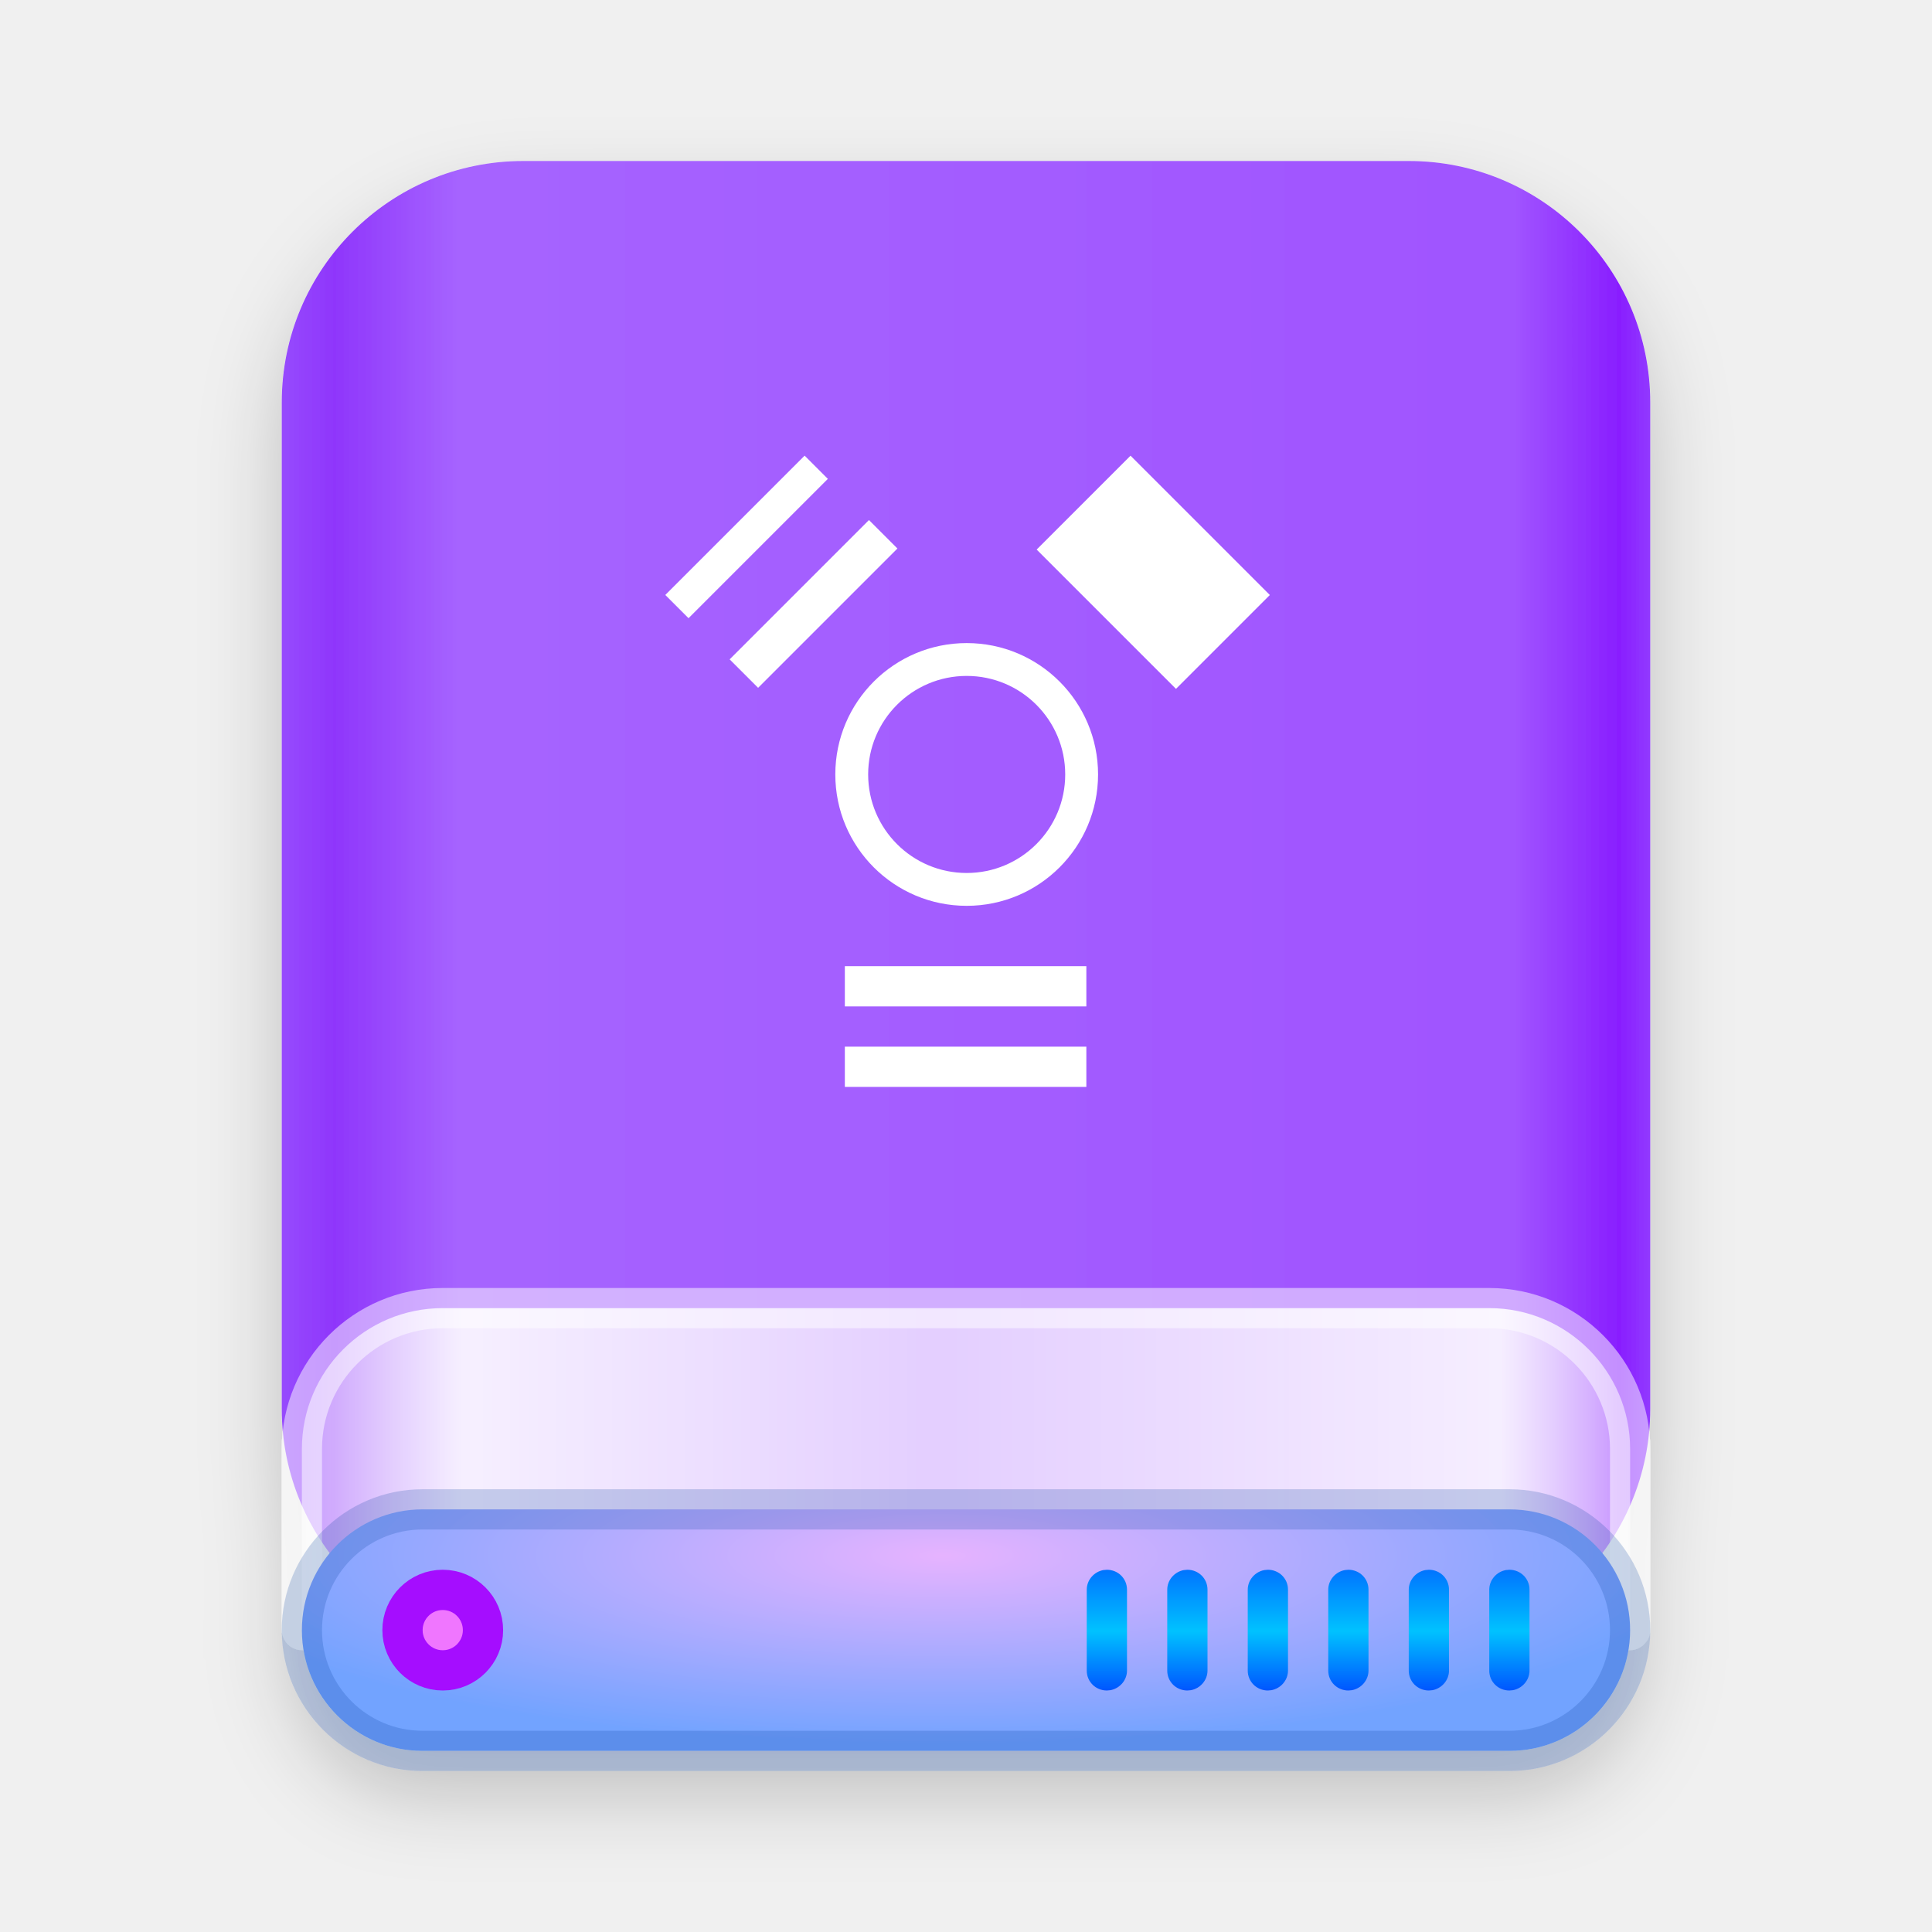
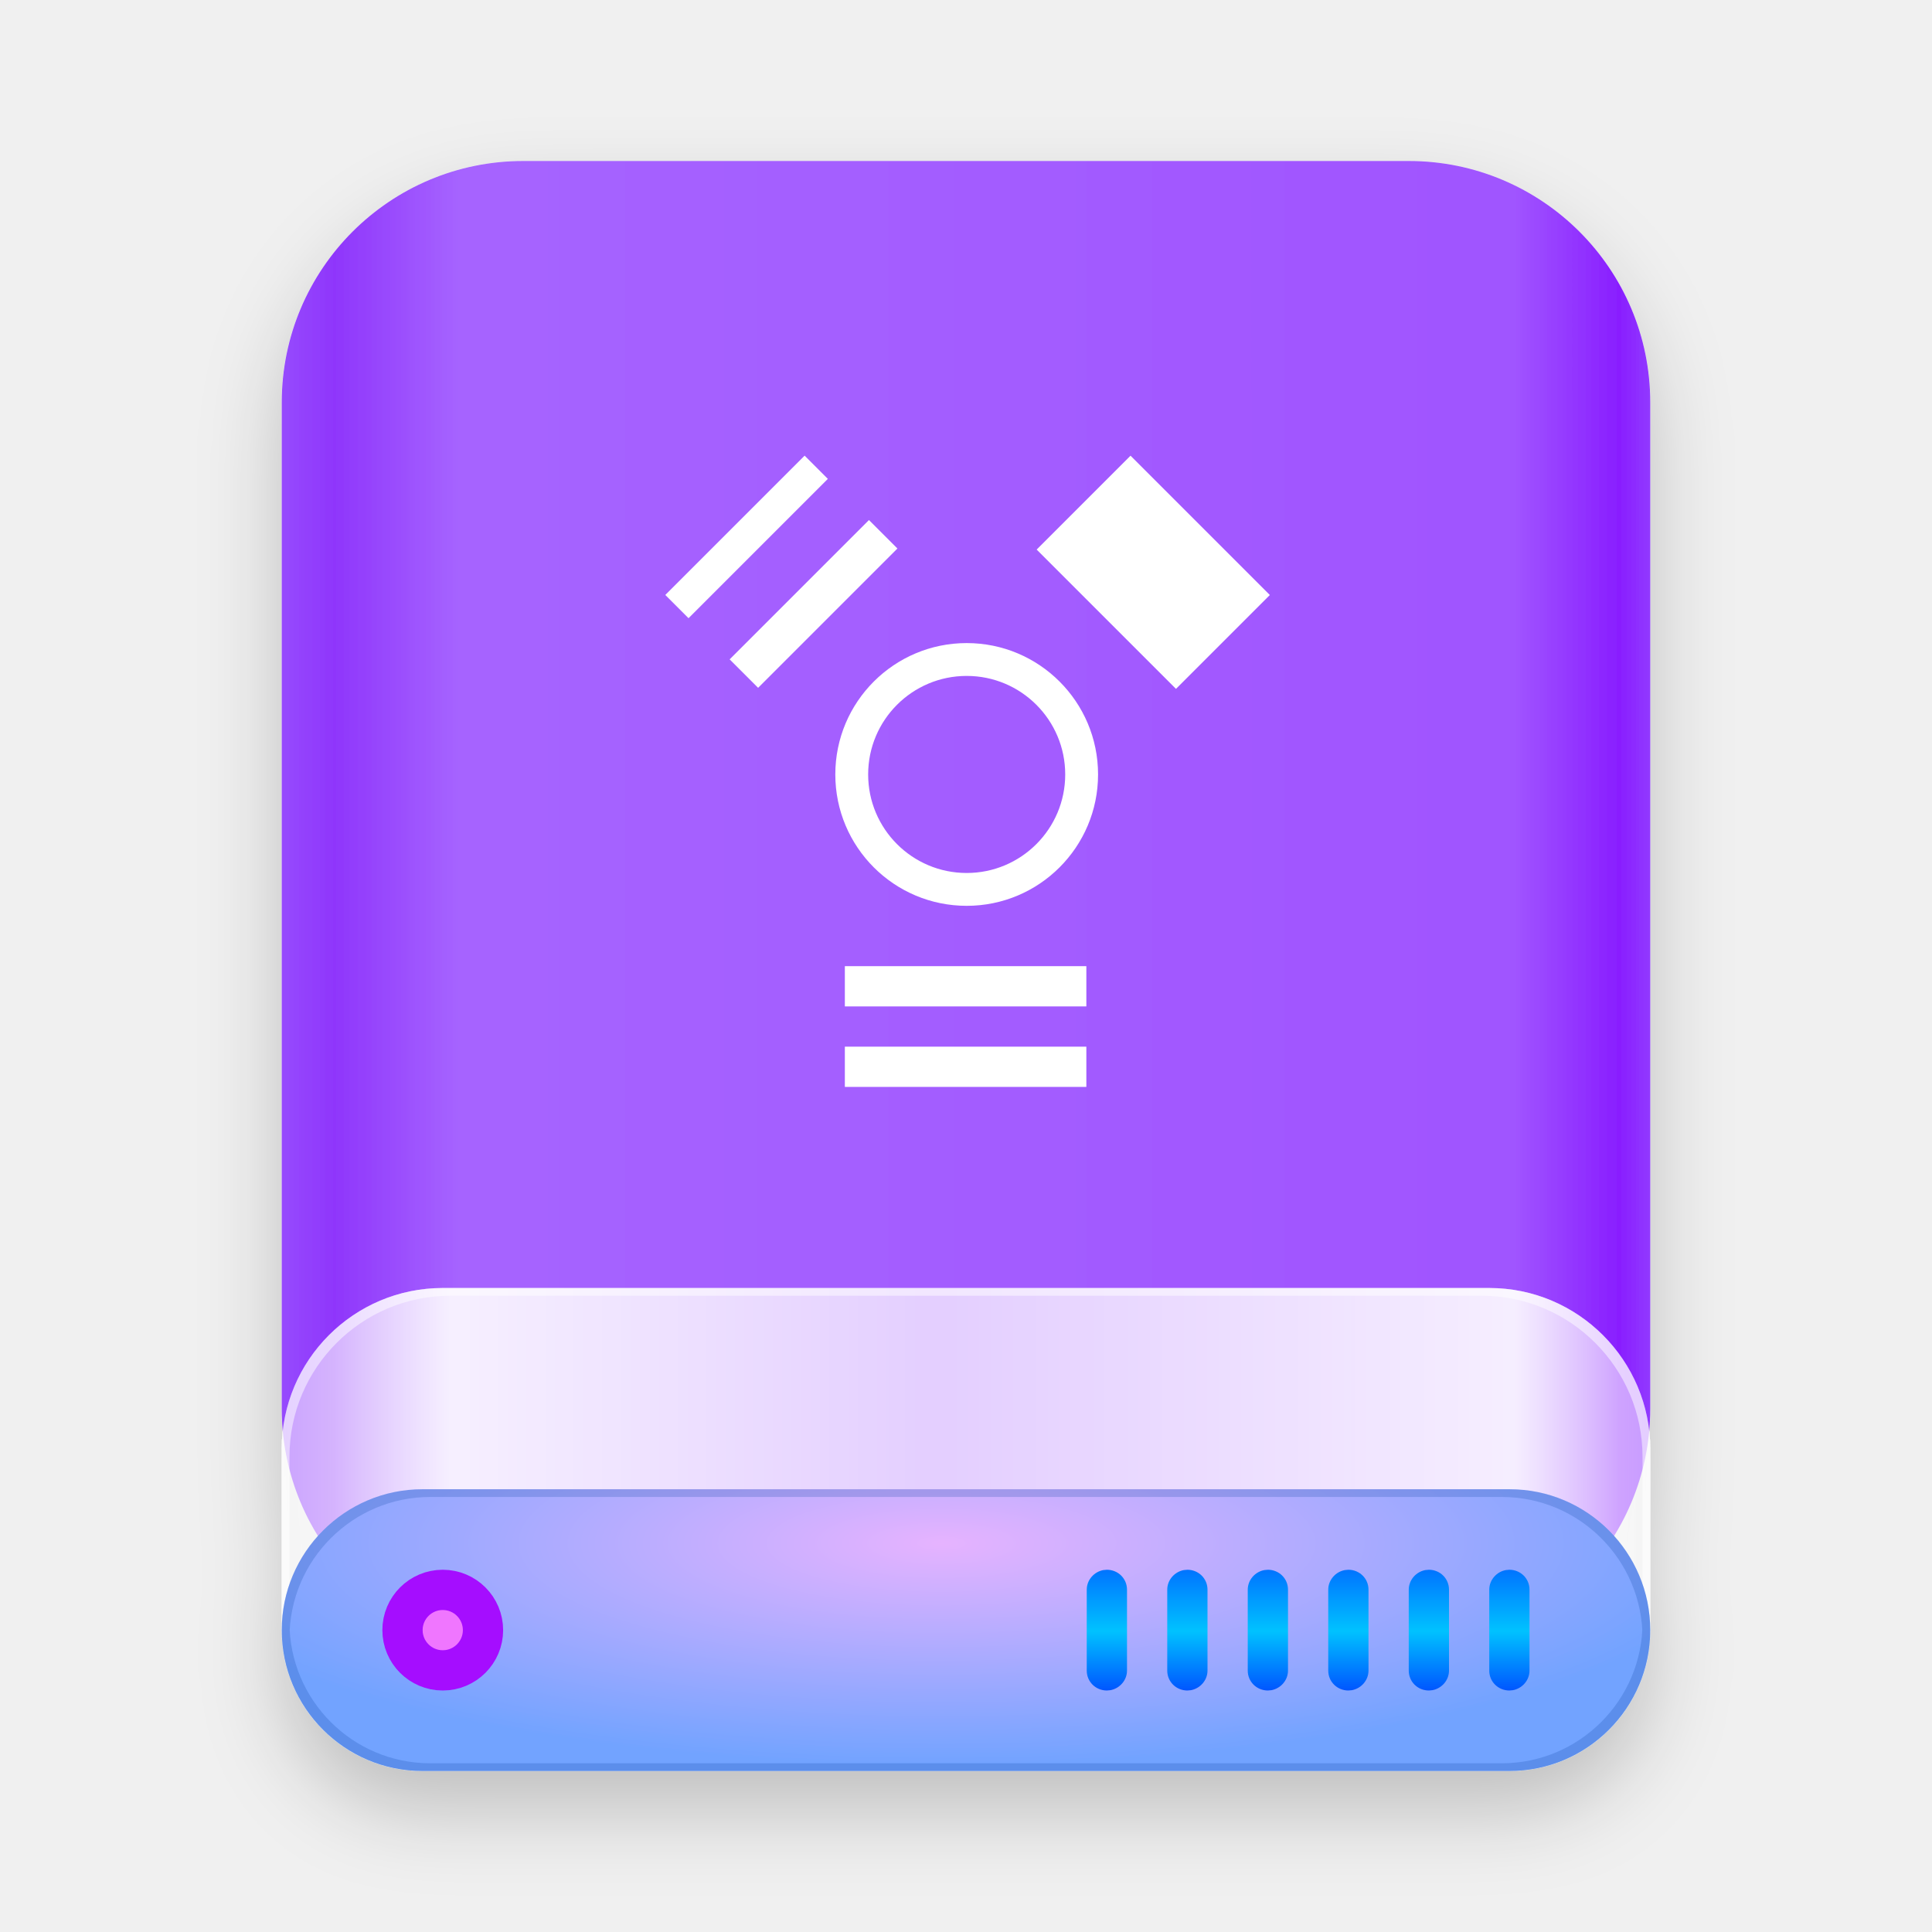
- <svg xmlns="http://www.w3.org/2000/svg" width="48" height="48" viewBox="0 0 48 48">
+ <svg xmlns="http://www.w3.org/2000/svg" xmlns:xlink="http://www.w3.org/1999/xlink" width="48" height="48" viewBox="0 0 48 48">
  <defs>
    <filter id="drive-removable-media-ieee1394-48px-a" width="138.2%" height="132.5%" x="-19.1%" y="-16.2%" filterUnits="objectBoundingBox">
      <feOffset dy="1" in="SourceAlpha" result="shadowOffsetOuter1" />
      <feGaussianBlur in="shadowOffsetOuter1" result="shadowBlurOuter1" stdDeviation="1" />
      <feComposite in="shadowBlurOuter1" in2="SourceAlpha" operator="out" result="shadowBlurOuter1" />
      <feColorMatrix in="shadowBlurOuter1" result="shadowMatrixOuter1" values="0 0 0 0 0   0 0 0 0 0   0 0 0 0 0  0 0 0 0.2 0" />
      <feMerge>
        <feMergeNode in="shadowMatrixOuter1" />
        <feMergeNode in="SourceGraphic" />
      </feMerge>
    </filter>
    <linearGradient id="drive-removable-media-ieee1394-48px-b" x1="102.549%" x2="-2.652%" y1="57.682%" y2="57.682%">
      <stop offset="0%" stop-color="#9B58FF" />
      <stop offset="4.571%" stop-color="#891EFF" />
      <stop offset="11.797%" stop-color="#A054FF" />
      <stop offset="85.095%" stop-color="#A664FF" />
      <stop offset="93.793%" stop-color="#8F36FB" />
      <stop offset="100%" stop-color="#9B58FF" />
    </linearGradient>
    <linearGradient id="drive-removable-media-ieee1394-48px-c" x1="100%" x2="0%" y1="56.43%" y2="56.43%">
      <stop offset="0%" stop-color="#FFF" stop-opacity=".5" />
      <stop offset="9.936%" stop-color="#FFF" stop-opacity=".9" />
      <stop offset="52.356%" stop-color="#FFF" stop-opacity=".7" />
      <stop offset="87.648%" stop-color="#FFF" stop-opacity=".9" />
      <stop offset="100%" stop-color="#FFF" stop-opacity=".5" />
    </linearGradient>
-     <radialGradient id="drive-removable-media-ieee1394-48px-d" cx="48.239%" cy="19.103%" r="78.654%" fx="48.239%" fy="19.103%" gradientTransform="matrix(0 1 -.7372 0 .623 -.291)">
+     <path id="drive-removable-media-ieee1394-48px-d" d="M0,32 C0,29.791 1.792,28 4,28 L30,28 C32.209,28 34,29.8 34,32 L34,36.49 C34,36.772 33.783,37 33.493,37 L0.507,37 C0.227,37 0,36.778 0,36.49 L0,32 Z" />
+     <filter id="drive-removable-media-ieee1394-48px-e" width="102.9%" height="111.1%" x="-1.5%" y="-5.6%" filterUnits="objectBoundingBox">
+       <feMorphology in="SourceAlpha" radius="1" result="shadowSpreadInner1" />
+       <feOffset in="shadowSpreadInner1" result="shadowOffsetInner1" />
+       <feComposite in="shadowOffsetInner1" in2="SourceAlpha" k2="-1" k3="1" operator="arithmetic" result="shadowInnerInner1" />
+       <feColorMatrix in="shadowInnerInner1" values="0 0 0 0 1   0 0 0 0 1   0 0 0 0 1  0 0 0 0.5 0" />
+     </filter>
+     <radialGradient id="drive-removable-media-ieee1394-48px-f" cx="48.239%" cy="19.103%" r="78.654%" fx="48.239%" fy="19.103%" gradientTransform="matrix(0 1 -.7372 0 .623 -.291)">
      <stop offset="0%" stop-color="#E6B3FF" />
      <stop offset="100%" stop-color="#72A3FF" />
    </radialGradient>
-     <linearGradient id="drive-removable-media-ieee1394-48px-e" x1="50%" x2="50%" y1="0%" y2="100%">
+     <path id="drive-removable-media-ieee1394-48px-g" d="M0,36.5 C0,34.567 1.572,33 3.495,33 L30.505,33 C32.435,33 34,34.571 34,36.5 L34,36.5 C34,38.433 32.428,40 30.505,40 L3.495,40 C1.565,40 0,38.429 0,36.5 L0,36.5 Z" />
+     <filter id="drive-removable-media-ieee1394-48px-h" width="102.9%" height="114.3%" x="-1.5%" y="-7.1%" filterUnits="objectBoundingBox">
+       <feMorphology in="SourceAlpha" radius="1" result="shadowSpreadInner1" />
+       <feOffset in="shadowSpreadInner1" result="shadowOffsetInner1" />
+       <feComposite in="shadowOffsetInner1" in2="SourceAlpha" k2="-1" k3="1" operator="arithmetic" result="shadowInnerInner1" />
+       <feColorMatrix in="shadowInnerInner1" values="0 0 0 0 0   0 0 0 0 0.239   0 0 0 0 0.612  0 0 0 0.2 0" />
+     </filter>
+     <linearGradient id="drive-removable-media-ieee1394-48px-i" x1="50%" x2="50%" y1="0%" y2="100%">
      <stop offset="0%" stop-color="#0174FF" />
      <stop offset="50.85%" stop-color="#01C2FF" />
      <stop offset="100%" stop-color="#0056FF" />
    </linearGradient>
  </defs>
  <g fill="none" fill-rule="evenodd">
    <g filter="url(#drive-removable-media-ieee1394-48px-a)" transform="translate(7 4)">
      <rect width="34" height="37" fill="url(#drive-removable-media-ieee1394-48px-b)" rx="6" />
-       <path fill="url(#drive-removable-media-ieee1394-48px-c)" stroke="#FFF" stroke-opacity=".5" d="M0.5,32 L0.5,36.49 C0.5,36.499 0.501,36.5 0.507,36.5 L33.493,36.5 C33.501,36.5 33.5,36.501 33.5,36.49 L33.5,32 C33.5,30.073 31.93,28.5 30,28.5 L4,28.5 C2.068,28.5 0.5,30.067 0.5,32 Z" />
-       <path fill="url(#drive-removable-media-ieee1394-48px-d)" stroke="#003D9C" stroke-opacity=".2" d="M0.5,36.5 C0.5,38.155 1.842,39.5 3.495,39.5 L30.505,39.5 C32.155,39.5 33.5,38.154 33.5,36.5 C33.5,34.845 32.158,33.5 30.505,33.5 L3.495,33.5 C1.845,33.5 0.5,34.846 0.5,36.5 Z" />
-       <path fill="url(#drive-removable-media-ieee1394-48px-e)" d="M11,0 C11.276,0 11.5,0.216 11.5,0.495 L11.5,2.505 C11.5,2.748 11.317,2.95 11.088,2.992 L11,3 C10.724,3 10.5,2.784 10.5,2.505 L10.5,0.495 C10.5,0.252 10.683,0.05 10.912,0.008 L11,0 Z M9,0 C9.276,0 9.5,0.216 9.5,0.495 L9.5,2.505 C9.5,2.748 9.317,2.95 9.088,2.992 L9,3 C8.724,3 8.5,2.784 8.5,2.505 L8.5,0.495 C8.5,0.252 8.683,0.05 8.912,0.008 L9,0 Z M7,0 C7.276,0 7.5,0.216 7.5,0.495 L7.5,2.505 C7.5,2.748 7.317,2.95 7.088,2.992 L7,3 C6.724,3 6.5,2.784 6.5,2.505 L6.5,0.495 C6.5,0.252 6.683,0.05 6.912,0.008 L7,0 Z M5,0 C5.276,0 5.5,0.216 5.5,0.495 L5.5,2.505 C5.5,2.748 5.317,2.95 5.088,2.992 L5,3 C4.724,3 4.5,2.784 4.5,2.505 L4.5,0.495 C4.5,0.252 4.683,0.05 4.912,0.008 L5,0 Z M3,0 C3.276,0 3.5,0.216 3.5,0.495 L3.5,2.505 C3.5,2.748 3.317,2.95 3.088,2.992 L3,3 C2.724,3 2.5,2.784 2.5,2.505 L2.5,0.495 C2.5,0.252 2.683,0.05 2.912,0.008 L3,0 Z M1,0 C1.276,0 1.5,0.216 1.5,0.495 L1.5,2.505 C1.5,2.748 1.317,2.95 1.088,2.992 L1,3 C0.724,3 0.5,2.784 0.5,2.505 L0.5,0.495 C0.5,0.252 0.683,0.05 0.912,0.008 L1,0 Z" transform="translate(19.5 35)" />
+       <use fill="url(#drive-removable-media-ieee1394-48px-c)" xlink:href="#drive-removable-media-ieee1394-48px-d" />
+       <use fill="#000" filter="url(#drive-removable-media-ieee1394-48px-e)" xlink:href="#drive-removable-media-ieee1394-48px-d" />
+       <use fill="url(#drive-removable-media-ieee1394-48px-f)" xlink:href="#drive-removable-media-ieee1394-48px-g" />
+       <use fill="#000" filter="url(#drive-removable-media-ieee1394-48px-h)" xlink:href="#drive-removable-media-ieee1394-48px-g" />
+       <path fill="url(#drive-removable-media-ieee1394-48px-i)" d="M11,0 C11.276,0 11.5,0.216 11.5,0.495 L11.5,2.505 C11.5,2.748 11.317,2.95 11.088,2.992 L11,3 C10.724,3 10.5,2.784 10.5,2.505 L10.5,0.495 C10.5,0.252 10.683,0.05 10.912,0.008 L11,0 Z M9,0 C9.276,0 9.5,0.216 9.5,0.495 L9.5,2.505 C9.5,2.748 9.317,2.95 9.088,2.992 L9,3 C8.724,3 8.5,2.784 8.5,2.505 L8.5,0.495 C8.5,0.252 8.683,0.05 8.912,0.008 L9,0 Z M7,0 C7.276,0 7.5,0.216 7.5,0.495 L7.5,2.505 C7.5,2.748 7.317,2.95 7.088,2.992 L7,3 C6.724,3 6.5,2.784 6.5,2.505 L6.5,0.495 C6.5,0.252 6.683,0.05 6.912,0.008 L7,0 Z M5,0 C5.276,0 5.5,0.216 5.5,0.495 L5.5,2.505 C5.5,2.748 5.317,2.95 5.088,2.992 L5,3 C4.724,3 4.5,2.784 4.5,2.505 L4.5,0.495 C4.5,0.252 4.683,0.05 4.912,0.008 L5,0 Z M3,0 C3.276,0 3.5,0.216 3.5,0.495 L3.5,2.505 C3.5,2.748 3.317,2.95 3.088,2.992 L3,3 C2.724,3 2.5,2.784 2.5,2.505 L2.5,0.495 C2.5,0.252 2.683,0.05 2.912,0.008 L3,0 Z M1,0 C1.276,0 1.5,0.216 1.5,0.495 L1.5,2.505 C1.5,2.748 1.317,2.95 1.088,2.992 L1,3 C0.724,3 0.5,2.784 0.5,2.505 L0.5,0.495 C0.5,0.252 0.683,0.05 0.912,0.008 L1,0 Z" transform="translate(19.5 35)" />
      <path fill="#F076FF" stroke="#A50AFF" d="M4,37.5 C4.552,37.5 5,37.052 5,36.5 C5,35.948 4.552,35.5 4,35.5 C3.448,35.5 3,35.948 3,36.5 C3,37.052 3.448,37.5 4,37.5 Z" />
    </g>
    <g fill="#FFF" transform="translate(16 11)">
      <path d="M8.017,4.977 C6.215,4.977 4.753,6.438 4.753,8.241 C4.753,10.044 6.214,11.505 8.017,11.505 C9.819,11.505 11.281,10.044 11.281,8.241 C11.281,6.438 9.819,4.977 8.017,4.977 L8.017,4.977 Z M8.017,10.689 C6.665,10.689 5.569,9.593 5.569,8.241 C5.569,6.889 6.665,5.793 8.017,5.793 C9.369,5.793 10.465,6.889 10.465,8.241 C10.465,9.593 9.369,10.689 8.017,10.689 L8.017,10.689 Z" />
      <rect width="6" height="1" x="4.99" y="13.004" />
      <rect width="6" height="1" x="4.99" y="15.004" />
      <rect width="4.895" height="1" x="1.831" y="3.663" transform="rotate(135 4.278 4.07)" />
      <polygon points=".1 1.932 4.995 1.932 4.995 2.748 .1 2.748" transform="rotate(135 2.548 2.34)" />
      <polygon points="10.204 1.569 15.099 1.569 15.099 4.867 10.204 4.867" transform="rotate(-135 12.652 3.218)" />
    </g>
  </g>
</svg>
